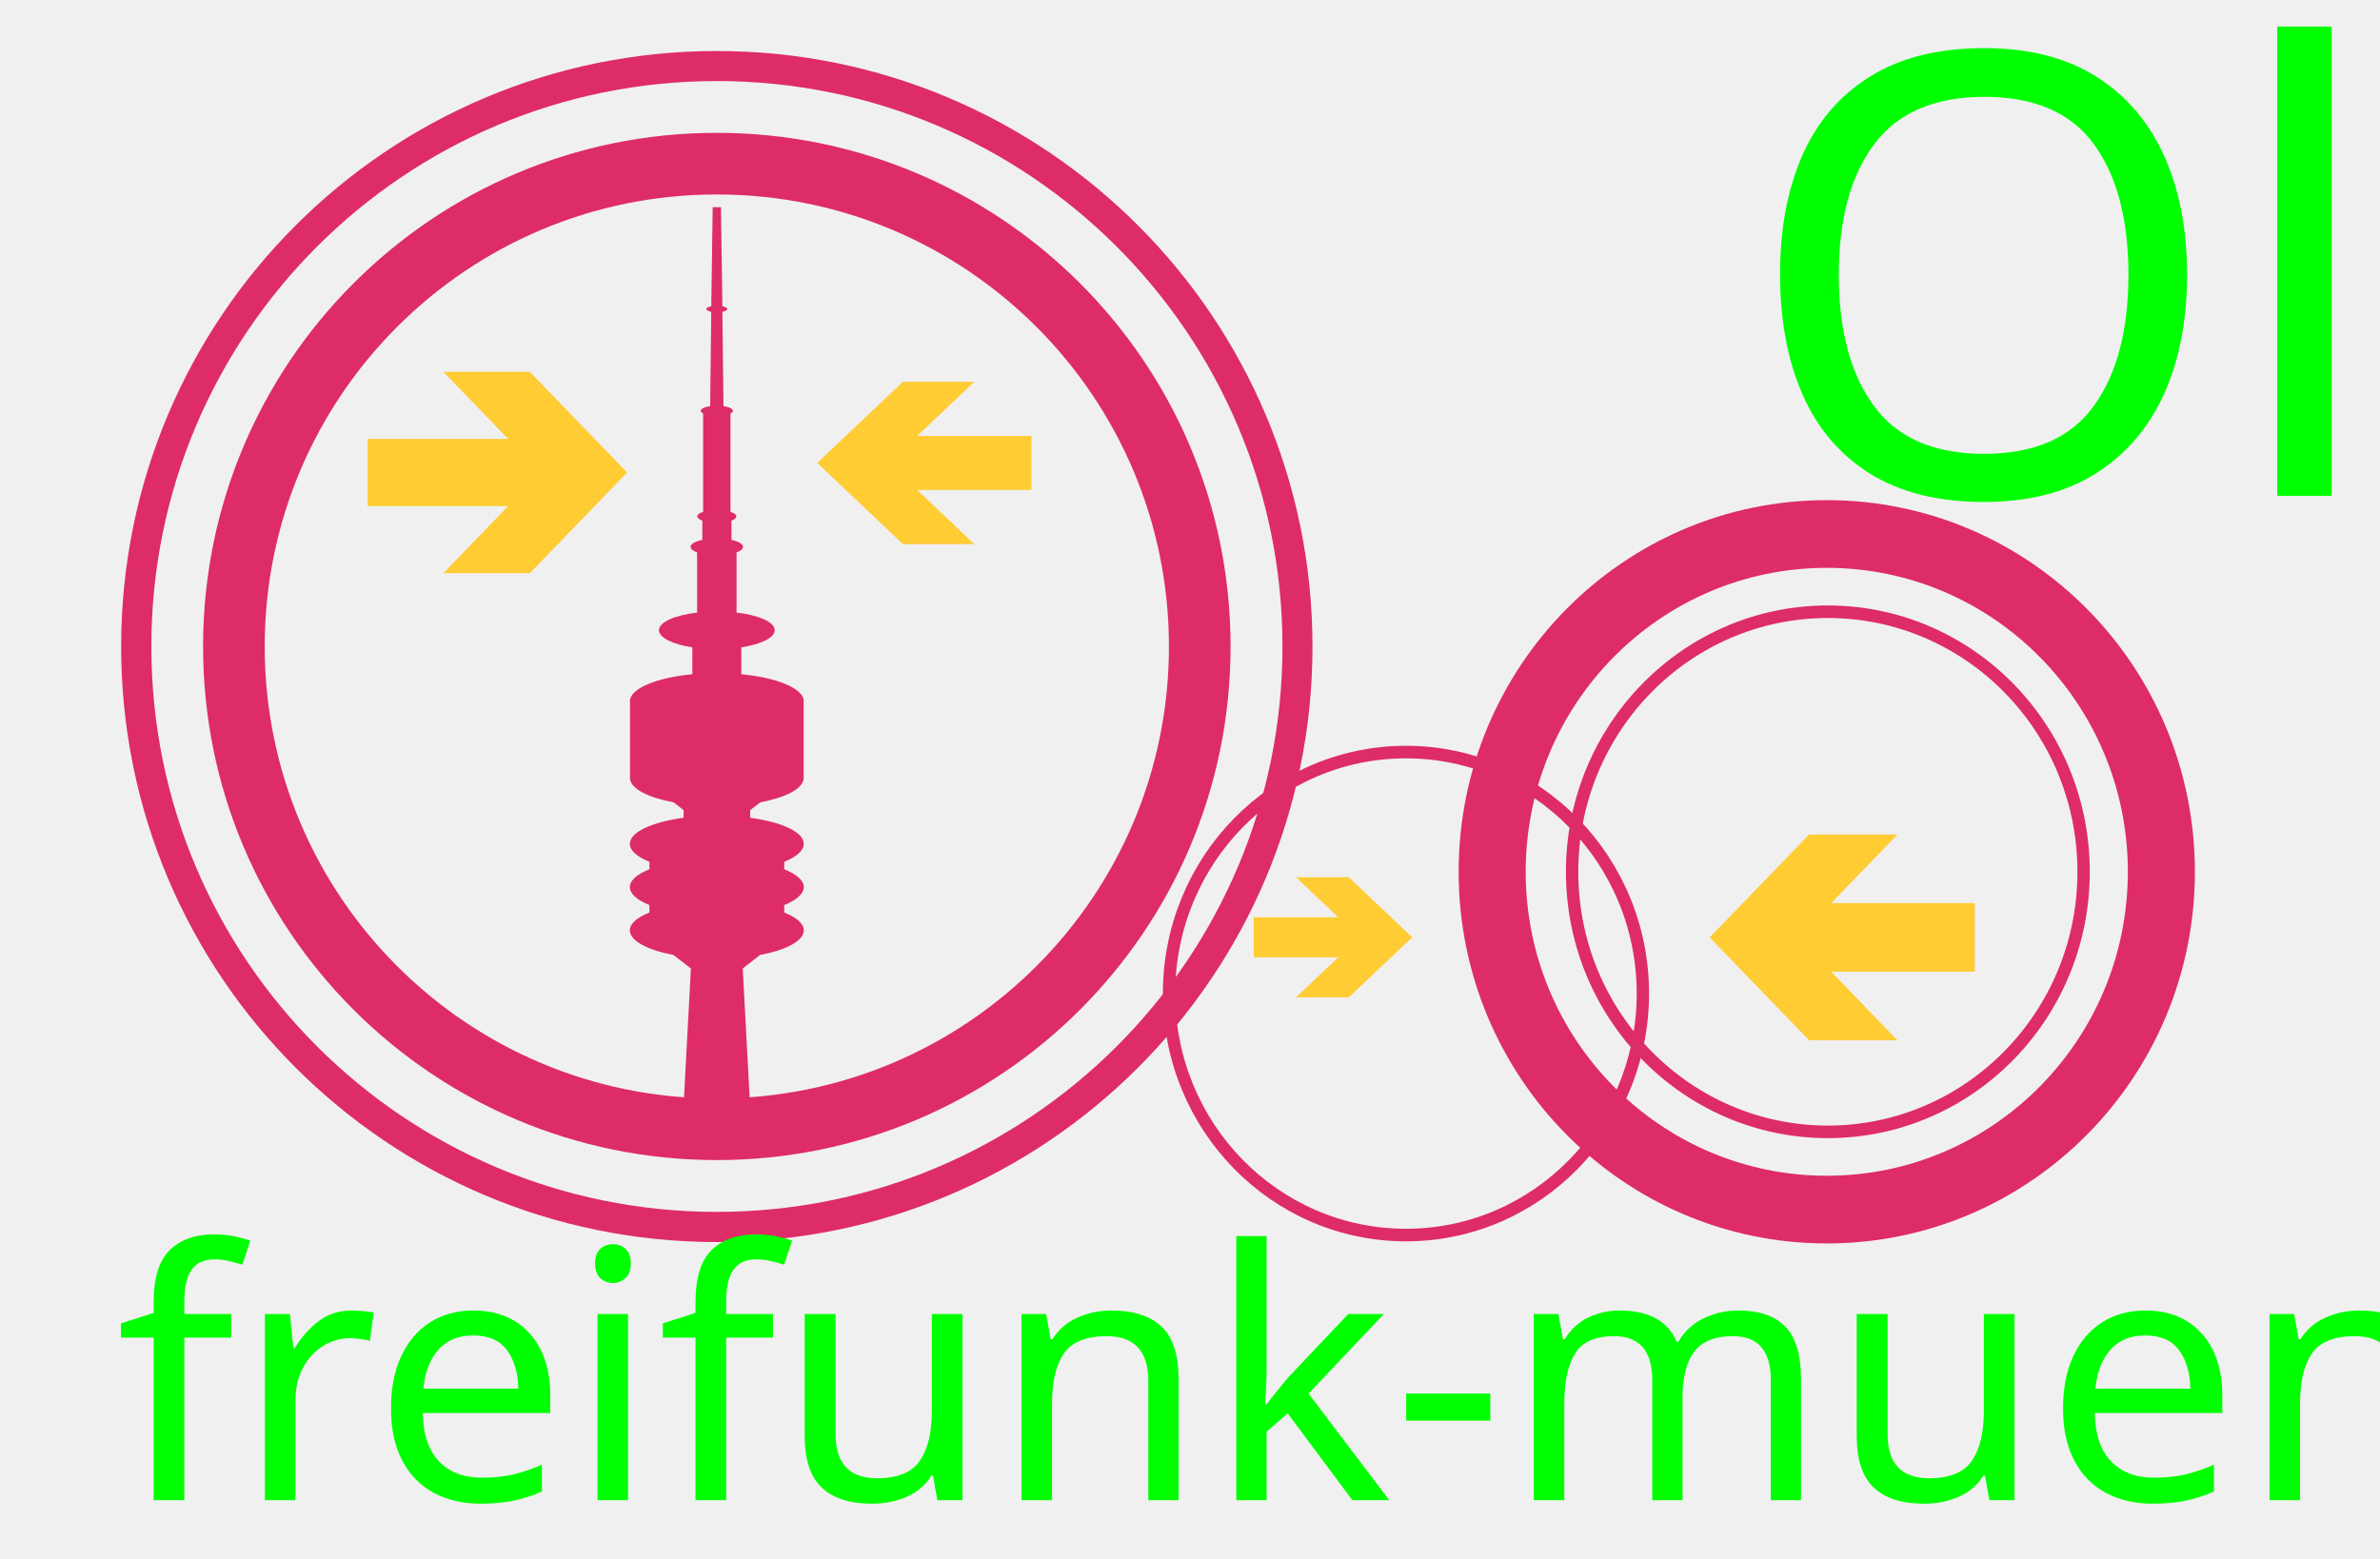
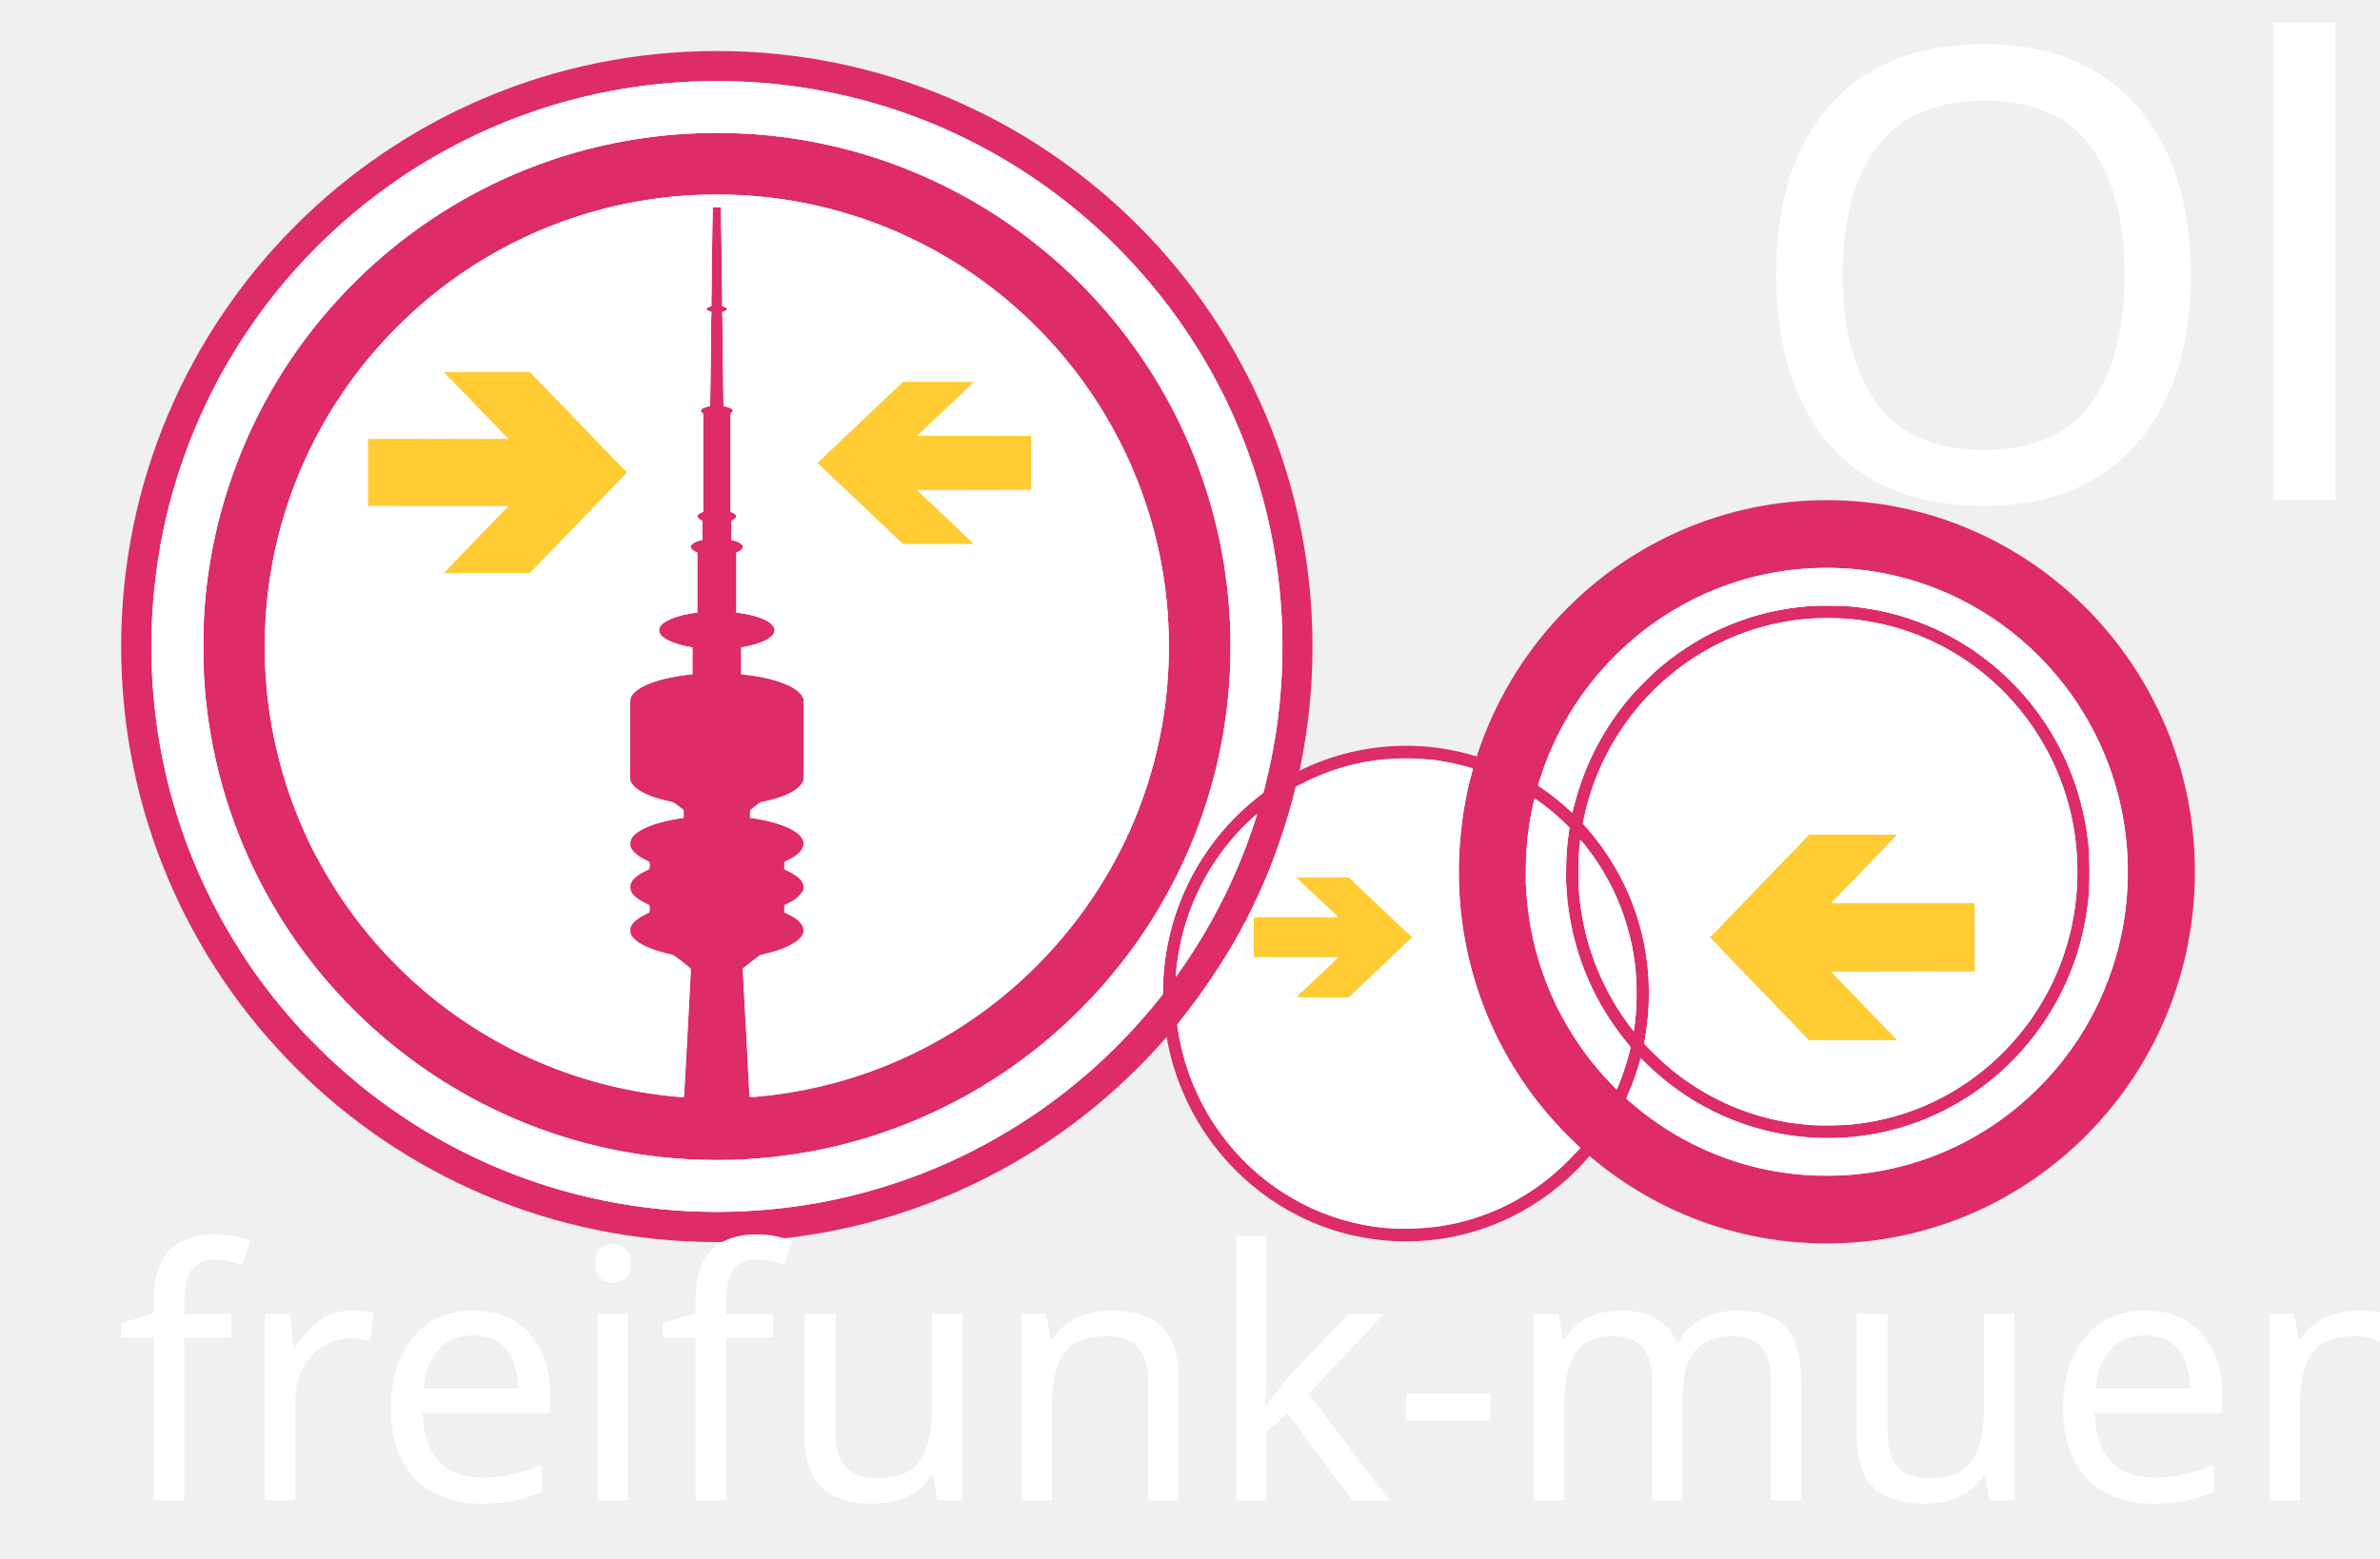
<svg xmlns="http://www.w3.org/2000/svg" width="308.268" height="201.969" id="svg3320" version="1.1">
  <defs id="defs3322">
    <linearGradient id="linearGradient6506">
      <stop id="stop6508" offset="0" style="stop-color:yellow;stop-opacity:1;" />
      <stop style="stop-color:yellow;stop-opacity:1;" offset="1" id="stop6514" />
      <stop id="stop6510" offset="1" style="stop-color:yellow;stop-opacity:0;" />
    </linearGradient>
    <linearGradient id="linearGradient6518">
      <stop id="stop6520" offset="0" style="stop-color:yellow;stop-opacity:1;" />
      <stop style="stop-color:yellow;stop-opacity:1;" offset="0.99" id="stop6528" />
      <stop id="stop6522" offset="1" style="stop-color:yellow;stop-opacity:0;" />
    </linearGradient>
  </defs>
  <g id="layer1" transform="translate(0,-850.3924)">
    <g transform="matrix(0.9439766,0,0,0.9439766,-202.006,434.3434)" id="layer1-5">
      <g id="g3050">
        <g id="g3034" transform="translate(356.8364,498.1849)">
-           <circle d="M 58,54 C 58,66.15 48.15,76 36,76 23.85,76 14,66.15 14,54 14,41.85 23.85,32 36,32 c 12.15,0 22,9.85 22,22 z" style="fill:none;stroke:#de2c68;stroke-width:1.145;stroke-miterlimit:4;stroke-opacity:1;stroke-dasharray:none" cx="36" cy="54" r="22" transform="matrix(1.477616,0,0,1.506507,-3.122124,-2.435002)" stroke-miterlimit="4" id="circle3036" />
-           <circle d="M 96,44 C 96,56.15 86.15,66 74,66 61.85,66 52,56.15 52,44 52,31.85 61.85,22 74,22 c 12.15,0 22,9.85 22,22 z" style="fill:none;stroke:#de2c68;stroke-width:1.062;stroke-miterlimit:4;stroke-opacity:1;stroke-dasharray:none" cx="74" cy="44" r="22" transform="matrix(1.595048,0,0,1.622325,-10.07214,-9.177818)" stroke-miterlimit="4" id="circle3038" />
-           <circle d="M 103,44 C 103,60.016 90.016,73 74,73 57.984,73 45,60.016 45,44 45,27.984 57.984,15 74,15 c 16.016,0 29,12.984 29,29 z" style="fill:none;stroke:#de2c68;stroke-width:5.812;stroke-miterlimit:4;stroke-opacity:1;stroke-dasharray:none" cx="74" cy="44" r="29" transform="matrix(1.583127,0,0,1.598644,-9.33971,-8.136019)" stroke-miterlimit="4" id="circle3040" />
+           <circle style="fill:none;stroke:#de2c68;stroke-width:1.145;stroke-miterlimit:4;stroke-opacity:1;stroke-dasharray:none" cx="36" cy="54" r="22" transform="matrix(1.477616,0,0,1.506507,-3.122124,-2.435002)" stroke-miterlimit="4" id="circle3036" />
+           <circle style="fill:none;stroke:#de2c68;stroke-width:1.062;stroke-miterlimit:4;stroke-opacity:1;stroke-dasharray:none" cx="74" cy="44" r="22" transform="matrix(1.595048,0,0,1.622325,-10.07214,-9.177818)" stroke-miterlimit="4" id="circle3038" />
+           <circle style="fill:none;stroke:#de2c68;stroke-width:5.812;stroke-miterlimit:4;stroke-opacity:1;stroke-dasharray:none" cx="74" cy="44" r="29" transform="matrix(1.583127,0,0,1.598644,-9.33971,-8.136019)" stroke-miterlimit="4" id="circle3040" />
          <polygon style="fill:#ffcc33;fill-opacity:1" points="31,44 26,44 30,48 22,48 22,52 30,52 26,56 31,56 37,50 " transform="matrix(1.449367,0,0,1.373799,-2.70016,2.504267)" id="polygon3042" />
          <polygon style="fill:#ffcc33;fill-opacity:1" points="81,59 75,53 88,53 88,47 75,47 81,41 73,41 64,50 73,59 " transform="matrix(1.51596,0,0,1.568926,-5.278431,-7.233634)" id="polygon3044" />
        </g>
        <g transform="matrix(0.6606282,0,0,0.6606282,3.24719,415.9377)" id="g3105">
          <path style="fill:#de2c68;fill-opacity:1;fill-rule:nonzero;stroke:none" d="m 467.036,80.581 -0.297,20.595 c -0.596,0.126 -1.024,0.312 -1.024,0.561 0,0.249 0.426,0.468 1.024,0.594 l -0.231,19.583 c -1.138,0.174 -1.948,0.521 -1.948,0.958 0,0.21 0.179,0.428 0.495,0.594 l 0,20.423 c -0.752,0.24 -1.222,0.554 -1.222,0.925 0,0.34 0.409,0.657 1.057,0.892 l 0,3.996 c -1.468,0.319 -2.444,0.835 -2.444,1.453 0,0.448 0.516,0.843 1.354,1.156 l 0,12.49 c -4.598,0.549 -7.925,1.976 -7.925,3.666 0,1.565 2.864,2.94 6.935,3.566 l 0,5.581 c -7.482,0.718 -12.978,2.975 -12.978,5.647 0,0.064 0.027,0.134 0.033,0.198 l 0,15.488 c -0.006,0.064 -0.033,0.134 -0.033,0.198 0,0.068 0.026,0.131 0.033,0.198 l 0,0.033 c 0.251,2.083 3.834,3.875 9.048,4.854 l 2.08,1.618 0,1.585 c -6.545,0.884 -11.162,2.962 -11.162,5.416 0,1.409 1.53,2.718 4.062,3.732 l 0,1.552 c -2.531,1.013 -4.062,2.29 -4.062,3.699 0,1.409 1.53,2.718 4.062,3.732 l 0,1.552 c -2.531,1.013 -4.062,2.29 -4.062,3.699 0,2.178 3.656,4.101 9.048,5.119 l 3.632,2.807 -1.756,32.864 14.277,0 -1.756,-32.864 3.599,-2.807 c 5.422,-1.015 9.081,-2.933 9.081,-5.119 0,-1.409 -1.53,-2.685 -4.062,-3.699 l 0,-1.552 c 2.531,-1.013 4.062,-2.323 4.062,-3.732 0,-1.409 -1.53,-2.685 -4.062,-3.699 l 0,-1.552 c 2.531,-1.013 4.062,-2.323 4.062,-3.732 0,-2.45 -4.6,-4.53 -11.129,-5.416 l 0,-1.585 2.08,-1.618 c 5.21,-0.98 8.765,-2.772 9.015,-4.854 8.6e-4,-0.011 -8.5e-4,-0.022 0,-0.033 0.008,-0.067 0.033,-0.13 0.033,-0.198 0,-0.064 -0.027,-0.134 -0.033,-0.198 l 0,-15.488 c 0.006,-0.064 0.033,-0.134 0.033,-0.198 0,-2.676 -5.482,-4.932 -12.978,-5.647 l 0,-5.581 c 4.085,-0.625 6.935,-1.998 6.935,-3.566 0,-1.692 -3.315,-3.119 -7.925,-3.666 l 0,-12.49 c 0.838,-0.313 1.354,-0.708 1.354,-1.156 0,-0.614 -0.959,-1.133 -2.411,-1.453 l 0,-3.996 c 0.63,-0.233 1.024,-0.556 1.024,-0.892 0,-0.37 -0.47,-0.684 -1.222,-0.925 l 0,-20.423 c 0.316,-0.166 0.495,-0.384 0.495,-0.594 0,-0.437 -0.809,-0.784 -1.948,-0.958 l -0.231,-19.583 c 0.606,-0.126 1.024,-0.343 1.024,-0.594 0,-0.251 -0.419,-0.436 -1.024,-0.561 l -0.297,-20.595 -1.717,0 z" id="path3107" />
          <path id="path3109" style="fill:#de2c68;fill-opacity:1;fill-rule:nonzero;stroke:none" d="m 467.879,77.944 c 51.859,0 93.917,42.058 93.917,93.917 0,51.859 -42.058,93.887 -93.917,93.887 -51.859,0 -93.887,-42.028 -93.887,-93.887 0,-51.859 42.028,-93.917 93.887,-93.917 z m -3.8e-4,-12.801 c -58.932,0 -106.688,47.787 -106.688,106.719 0,58.932 47.756,106.688 106.688,106.688 58.932,0 106.719,-47.756 106.719,-106.688 0,-58.932 -47.787,-106.719 -106.719,-106.719 z" />
          <path id="path3111" style="fill:#de2c68;fill-opacity:1;fill-rule:nonzero;stroke:none" d="m 467.894,54.382 c 64.874,0 117.48,52.606 117.48,117.48 0,64.874 -52.606,117.449 -117.48,117.449 -64.874,0 -117.449,-52.575 -117.449,-117.449 0,-64.874 52.575,-117.48 117.449,-117.48 z m -3e-4,-6.239 c -68.332,0 -123.719,55.387 -123.719,123.719 0,68.332 55.387,123.719 123.719,123.719 68.332,0 123.719,-55.387 123.719,-123.719 0,-68.332 -55.387,-123.719 -123.719,-123.719 z" />
          <polygon id="polygon3113" transform="matrix(-2.965314,0,0,2.810705,598.4733,-6.815365)" points="22,52 30,52 26,56 31,56 37,50 31,44 26,44 30,48 22,48 " style="fill:#ffcc33;fill-opacity:1" />
          <polygon id="polygon3115" transform="matrix(-2.245542,0,0,2.323999,592.9813,19.50643)" points="75,53 88,53 88,47 75,47 81,41 73,41 64,50 73,59 81,59 " style="fill:#ffcc33;fill-opacity:1" />
        </g>
      </g>
    </g>
    <flowRoot transform="matrix(0.552549,0,0,0.552549,7.619092,846.8311)" xml:space="preserve" id="flowRoot3130" style="font-size:40px;font-style:normal;font-weight:normal;line-height:125%;letter-spacing:0px;word-spacing:0px;fill:#000000;fill-opacity:1;stroke:none;font-family:Sans">
      <flowRegion id="flowRegion3132">
        <rect id="rect3134" width="196.98" height="68.69" x="81.822" y="120.519" />
      </flowRegion>
      <flowPara id="flowPara3136" style="font-size:144px;font-style:normal;font-variant:normal;font-weight:normal;font-stretch:normal;font-family:Ume UI Gothic O5;-inkscape-font-specification:Ume UI Gothic O5">DL0MUC</flowPara>
    </flowRoot>
    <flowRoot transform="matrix(0.552549,0,0,0.552549,7.619092,470.9245)" xml:space="preserve" id="flowRoot3138" style="font-size:40px;font-style:normal;font-weight:normal;line-height:125%;letter-spacing:0px;word-spacing:0px;fill:#000000;fill-opacity:1;stroke:none;font-family:Sans">
      <flowRegion id="flowRegion3140">
        <rect id="rect3142" width="225.264" height="122.228" x="37.376" y="123.55" />
      </flowRegion>
      <flowPara id="flowPara3144" />
    </flowRoot>
  </g>
  <g id="layer3">
-     <text xml:space="preserve" style="font-size:45.016px;font-style:normal;font-weight:normal;line-height:125%;letter-spacing:0px;word-spacing:0px;fill:#00ff00;fill-opacity:1;stroke:none;font-family:swiss;-inkscape-font-specification:swiss" x="15" y="194.36" id="text3063">
-       <tspan id="tspan3065" x="15" y="194.36" style="font-family:Swiss 911;-inkscape-font-specification:Swiss 911;fill:#00ff00">freifunk-muenchen.de</tspan>
+     <text xml:space="preserve" style="font-size:45.016px;font-style:normal;font-weight:normal;line-height:125%;letter-spacing:0px;word-spacing:0px;fill:#ffffff;fill-opacity:1;stroke:none;font-family:swiss;-inkscape-font-specification:swiss;" x="15" y="194.36" id="text3063">
+       <tspan id="tspan3065" x="15" y="194.36" style="font-family:Swiss 911;-inkscape-font-specification:Swiss 911;fill:#ffffff;">freifunk-muenchen.de</tspan>
    </text>
-     <text xml:space="preserve" style="font-size:144px;font-style:normal;font-weight:normal;line-height:125%;letter-spacing:0px;word-spacing:0px;fill:#00ff00;fill-opacity:1;stroke:none;font-family:swiss;-inkscape-font-specification:swiss" x="225.685" y="64.236" id="text3016">
-       <tspan id="tspan3018" x="225.685" y="64.236" style="font-size:80px;fill:#00ff00;font-family:Swiss 911;-inkscape-font-specification:Swiss 911">Ole</tspan>
+     <text xml:space="preserve" style="font-size:144px;font-style:normal;font-weight:normal;line-height:125%;letter-spacing:0px;word-spacing:0px;fill:#ffffff;fill-opacity:1;stroke:#ffffff;font-family:swiss;-inkscape-font-specification:swiss;" x="225.685" y="64.236" id="text3016">
+       <tspan id="tspan3018" x="225.685" y="64.236" style="font-size:80px;fill:#ffffff;font-family:Swiss 911;-inkscape-font-specification:Swiss 911;stroke:#ffffff;">Ole</tspan>
    </text>
+     <path style="fill:#ffffff;stroke:#ffffff;stroke-width:0.063" d="m 39.452,107.786 c -0.054,-0.13 -0.302,-0.72 -0.552,-1.31 -1.957,-4.623 -3.297,-9.474 -4.007,-14.498 -0.624,-4.415 -0.733,-9.189 -0.315,-13.723 1.078,-11.689 5.743,-22.902 13.289,-31.946 2.128,-2.55 4.961,-5.383 7.557,-7.555 8.389,-7.02 18.769,-11.572 29.69,-13.021 2.646,-0.351 4.706,-0.479 7.702,-0.478 2.34,3.93e-4 3.644,0.053 5.461,0.222 16.746,1.556 31.966,10.229 41.916,23.887 5.727,7.861 9.383,16.993 10.67,26.65 0.567,4.253 0.654,8.809 0.253,13.227 -0.538,5.928 -2.104,12.11 -4.43,17.488 -0.225,0.521 -0.441,1.025 -0.479,1.121 l -0.07,0.174 -21.357,0 -21.357,0 -0.269,-0.205 c -0.932,-0.71 -2.904,-1.39 -5.114,-1.761 l -0.868,-0.146 0,-0.454 0,-0.454 0.552,-0.435 c 0.744,-0.587 0.806,-0.621 1.278,-0.707 1.265,-0.23 2.825,-0.776 3.723,-1.302 0.541,-0.317 1.071,-0.827 1.242,-1.195 l 0.147,-0.316 6.3e-4,-5.244 6.3e-4,-5.244 -0.163,-0.327 c -0.605,-1.215 -3.28,-2.314 -6.719,-2.761 -0.434,-0.056 -0.882,-0.116 -0.994,-0.133 l -0.205,-0.03 0,-1.701 0,-1.701 0.142,-0.029 c 0.078,-0.016 0.369,-0.075 0.647,-0.131 2.373,-0.48 3.8,-1.438 3.5,-2.348 -0.177,-0.536 -0.898,-1.053 -1.999,-1.433 -0.678,-0.234 -1.86,-0.505 -2.527,-0.579 l -0.395,-0.044 0,-3.875 0,-3.875 0.252,-0.101 c 0.236,-0.094 0.632,-0.465 0.632,-0.591 0,-0.328 -0.439,-0.671 -1.105,-0.861 l -0.41,-0.118 0,-1.248 c 0,-1.054 0.014,-1.248 0.093,-1.248 0.154,0 0.539,-0.38 0.539,-0.532 0,-0.173 -0.21,-0.377 -0.522,-0.507 l -0.236,-0.099 0,-6.333 0,-6.333 0.158,-0.148 c 0.087,-0.082 0.158,-0.195 0.158,-0.253 0,-0.224 -0.406,-0.46 -1.019,-0.594 -0.163,-0.036 -0.168,-0.05 -0.204,-0.652 -0.02,-0.339 -0.052,-2.718 -0.071,-5.288 -0.018,-2.57 -0.05,-5.027 -0.071,-5.461 l -0.037,-0.789 0.269,-0.095 c 0.495,-0.175 0.498,-0.453 0.007,-0.617 l -0.264,-0.088 0.001,-0.61 C 93.578,37.515 93.438,27.7 93.408,27.29 l -0.034,-0.458 -0.527,0 -0.527,0 -0.032,0.268 c -0.029,0.244 -0.17,10.268 -0.167,11.864 l 0.001,0.673 -0.264,0.088 c -0.491,0.164 -0.488,0.442 0.007,0.617 l 0.268,0.095 -0.036,0.6 c -0.02,0.33 -0.051,2.702 -0.07,5.272 -0.018,2.57 -0.051,5.034 -0.071,5.477 l -0.038,0.806 -0.167,0.036 c -0.613,0.133 -1.019,0.37 -1.019,0.594 0,0.057 0.071,0.171 0.158,0.253 l 0.158,0.148 0,6.333 0,6.333 -0.236,0.099 c -0.313,0.131 -0.522,0.334 -0.522,0.508 0,0.148 0.285,0.43 0.505,0.5 0.121,0.038 0.127,0.095 0.127,1.291 l 0,1.251 -0.175,0.035 c -0.65,0.13 -1.34,0.57 -1.34,0.854 0,0.191 0.34,0.549 0.632,0.666 l 0.252,0.101 0,3.875 0,3.875 -0.395,0.045 c -1.616,0.182 -3.418,0.802 -4.091,1.407 -0.523,0.47 -0.606,0.921 -0.263,1.427 0.399,0.588 1.743,1.204 3.328,1.525 0.278,0.056 0.569,0.115 0.647,0.131 l 0.142,0.029 0,1.701 0,1.701 -0.205,0.033 c -0.113,0.018 -0.475,0.064 -0.805,0.103 -0.845,0.099 -2.399,0.408 -3.19,0.634 -2.062,0.591 -3.369,1.365 -3.76,2.226 -0.113,0.249 -0.119,0.51 -0.119,5.501 l -7.7e-4,5.24 0.148,0.318 c 0.434,0.933 2.22,1.872 4.554,2.396 0.417,0.093 0.824,0.197 0.906,0.229 0.082,0.033 0.414,0.265 0.739,0.516 l 0.591,0.456 0.003,0.475 0.003,0.475 -0.84,0.142 c -2.201,0.372 -4.218,1.06 -5.116,1.745 l -0.296,0.226 -21.361,0 -21.361,0 -0.098,-0.237 -3e-6,0 z m 35.489,-40.018 6.32,-6.541 -0.551,-0.585 c -0.303,-0.322 -3.136,-3.259 -6.295,-6.528 l -5.744,-5.943 -5.643,0 -5.643,0 1.388,1.436 c 0.764,0.79 2.637,2.729 4.164,4.309 l 2.776,2.873 -9.05,0.016 -9.05,0.016 0,4.387 0,4.387 9.056,0.016 9.056,0.016 -4.164,4.307 c -2.29,2.369 -4.164,4.322 -4.164,4.34 0,0.019 2.525,0.034 5.611,0.034 l 5.611,0 6.32,-6.541 z m 51.131,2.58 c -0.091,-0.095 -1.74,-1.665 -3.664,-3.488 l -3.498,-3.315 7.346,-0.016 7.346,-0.016 0,-3.535 0,-3.535 -7.348,-0.016 -7.348,-0.016 3.5,-3.315 c 1.925,-1.823 3.575,-3.393 3.666,-3.488 l 0.167,-0.174 -4.652,0 -4.652,0 -5.54,5.254 c -3.047,2.89 -5.54,5.27 -5.54,5.289 0,0.019 2.494,2.399 5.542,5.289 l 5.542,5.255 4.65,0 4.65,0 -0.166,-0.174 z" id="path3437" />
+     <path style="fill:#ffffff;stroke:#ffffff;stroke-width:0.126" d="m 97.113,141.726 c 0,-0.488 -0.736,-14.45 -0.812,-15.409 l -0.063,-0.792 1.08,-0.85 c 1.012,-0.796 1.166,-0.872 2.426,-1.197 2.456,-0.634 4.201,-1.703 4.385,-2.688 0.157,-0.836 -0.592,-1.746 -1.935,-2.353 -0.491,-0.222 -0.537,-0.282 -0.536,-0.71 4.4e-4,-0.438 0.038,-0.483 0.592,-0.711 0.711,-0.292 1.754,-1.264 1.874,-1.746 0.201,-0.808 -0.379,-1.605 -1.647,-2.26 -0.774,-0.4 -0.819,-0.448 -0.819,-0.872 -4.3e-4,-0.41 0.051,-0.473 0.597,-0.739 1.334,-0.648 2.029,-1.519 1.873,-2.348 -0.043,-0.229 -0.162,-0.486 -0.264,-0.571 -0.102,-0.085 -0.186,-0.204 -0.186,-0.265 0,-0.063 9.102,-0.111 21.15,-0.111 13.191,0 21.15,0.045 21.15,0.119 0,0.203 -1.941,3.912 -2.779,5.31 -9.522,15.893 -25.454,26.214 -43.752,28.343 -2.308,0.269 -2.336,0.267 -2.336,-0.152 z" id="path3439" />
+     <path style="fill:#ffffff;stroke:#ffffff;stroke-width:0.126" d="m 86.065,141.865 c -17.244,-2.037 -32.647,-11.567 -42.159,-26.086 -1.588,-2.424 -3.631,-6.076 -4.124,-7.374 l -0.114,-0.3 21.219,0 21.219,0 -0.262,0.333 c -0.174,0.222 -0.262,0.517 -0.262,0.887 0,0.471 0.076,0.636 0.508,1.105 0.279,0.303 0.847,0.714 1.261,0.913 0.689,0.331 0.753,0.396 0.755,0.769 0.001,0.354 -0.07,0.444 -0.535,0.68 -1.419,0.72 -1.989,1.331 -1.989,2.132 0,0.801 0.535,1.396 1.862,2.068 0.594,0.301 0.663,0.378 0.662,0.744 -3.78e-4,0.374 -0.068,0.443 -0.817,0.83 -0.449,0.232 -1.017,0.644 -1.262,0.916 -0.371,0.411 -0.446,0.589 -0.446,1.061 0,0.476 0.075,0.65 0.462,1.079 0.608,0.672 2.137,1.405 3.831,1.834 1.222,0.31 1.412,0.401 2.431,1.172 0.741,0.561 1.105,0.919 1.105,1.088 0,0.498 -0.754,14.545 -0.829,15.44 l -0.076,0.915 -0.463,-0.014 c -0.255,-0.008 -1.145,-0.094 -1.978,-0.193 z" id="path3441" />
+     <path style="fill:#ffffff;stroke:#ffffff;stroke-width:0.045" d="m 91.359,156.971 c -12.709,-0.247 -25.138,-3.805 -36.01,-10.307 -4.244,-2.538 -8.027,-5.346 -11.802,-8.762 -0.978,-0.884 -3.616,-3.5 -4.484,-4.445 -2.056,-2.239 -4.039,-4.671 -5.728,-7.025 l -0.457,-0.637 0,-2.789 0,-2.789 2.136,0 2.136,0 0.437,0.658 c 3.297,4.964 7.723,9.887 12.478,13.879 10.401,8.732 23.233,14.079 36.674,15.283 3.489,0.312 7.465,0.353 10.826,0.111 10.127,-0.729 19.64,-3.629 28.42,-8.662 2.989,-1.714 5.546,-3.461 8.667,-5.924 0.045,-0.035 0.056,0.797 0.056,4.131 l 0,4.176 -1.239,0.823 c -5.45,3.621 -11.027,6.373 -17.038,8.407 -7.09,2.4 -14.05,3.639 -21.657,3.857 -1.453,0.042 -1.955,0.044 -3.415,0.015 z" id="path3443" />
+     <path style="fill:#ffffff;stroke:#ffffff;stroke-width:0.089" d="M 31.949,124.385 C 21.034,107.973 17.208,88.233 21.179,68.813 c 1.025,-5.013 2.696,-10.162 4.899,-15.098 0.651,-1.46 2.584,-5.288 2.76,-5.47 0.086,-0.088 0.945,-0.107 3.913,-0.089 l 3.803,0.023 -0.612,0.998 c -4.547,7.42 -7.678,16.092 -8.957,24.805 -0.496,3.383 -0.678,6.002 -0.678,9.777 0,3.774 0.182,6.394 0.678,9.777 1.318,8.979 4.558,17.79 9.368,25.469 l 0.741,1.183 -2.134,0 -2.134,0 -0.024,2.722 -0.024,2.722 -0.83,-1.247 z" id="path3445" />
+     <path style="fill:#ffffff;stroke:#ffffff;stroke-width:0.022" d="m 28.844,48.143 c 0.008,-0.02 0.162,-0.296 0.342,-0.612 4.275,-7.498 9.865,-14.211 16.485,-19.797 2.386,-2.013 5.121,-4.031 7.703,-5.684 l 0.374,-0.239 5.781,0 5.781,0 0,0.666 0,0.666 -0.307,0.141 c -6.216,2.862 -12.079,6.769 -17.148,11.427 -0.953,0.876 -2.373,2.272 -3.246,3.193 -2.29,2.414 -4.273,4.829 -6.185,7.533 -0.367,0.519 -1.246,1.822 -1.583,2.347 l -0.217,0.338 -3.464,-0.012 c -3.303,-0.011 -4.08,-0.002 -4.277,0.053 -0.044,0.012 -0.051,0.008 -0.04,-0.022 z" id="path3447" />
+     <path style="fill:#ffffff;stroke:#ffffff;stroke-width:0.032" d="m 122.019,23.924 c -1.869,-0.929 -4.362,-1.986 -6.55,-2.777 -5.992,-2.165 -12.135,-3.431 -18.562,-3.825 -2.519,-0.154 -5.599,-0.155 -8.129,-6.3e-5 -7.928,0.484 -15.581,2.334 -22.771,5.506 -0.356,0.157 -0.656,0.286 -0.666,0.286 -0.01,0 -0.018,-0.298 -0.018,-0.663 l 0,-0.663 -5.753,-0.008 -5.753,-0.008 0.694,-0.429 c 2.921,-1.806 6.276,-3.547 9.486,-4.922 7.489,-3.208 15.299,-5.107 23.486,-5.712 3.134,-0.232 6.76,-0.249 10.007,-0.048 8.507,0.527 16.941,2.568 24.74,5.986 l 0.386,0.169 6e-4,3.701 c 3.1e-4,2.036 -0.003,3.7 -0.007,3.699 -0.004,-0.001 -0.271,-0.133 -0.592,-0.293 l -1e-5,0 z" id="path3449" />
+     <path style="fill:#ffffff;stroke:#ffffff;stroke-width:0.032" d="m 154.471,58.588 c -0.036,-0.117 -0.746,-1.767 -1.007,-2.341 -2.622,-5.771 -6.132,-11.241 -10.298,-16.044 -2.652,-3.058 -5.625,-5.919 -8.739,-8.411 -3.562,-2.85 -7.179,-5.19 -11.348,-7.343 l -0.426,-0.22 -0.008,-3.699 -0.008,-3.699 0.103,0.043 c 0.671,0.281 3.118,1.473 4.222,2.057 9.605,5.084 17.87,12.125 24.42,20.803 1.972,2.613 3.767,5.365 5.478,8.397 l 0.392,0.694 0.016,4.917 0.016,4.917 -1.395,0 -1.395,-3e-6 -0.022,-0.071 z" id="path3451" />
+     <path style="fill:#ffffff;stroke:#ffffff;stroke-width:0.032" d="m 158.415,95.263 c 0,-0.007 0.056,-0.359 0.125,-0.781 0.776,-4.759 1.032,-9.829 0.742,-14.705 -0.417,-6.996 -1.897,-13.753 -4.437,-20.262 -0.172,-0.441 -0.313,-0.806 -0.313,-0.813 0,-0.006 0.627,-0.012 1.394,-0.012 l 1.394,0 -0.02,-3.599 -0.02,-3.599 0.672,0 0.672,0 0.341,0.718 c 4.169,8.777 6.5,17.948 7.023,27.629 0.13,2.401 0.13,5.43 4.2e-4,7.829 -0.119,2.201 -0.328,4.345 -0.632,6.483 -0.086,0.606 -0.157,1.106 -0.157,1.113 0,0.006 -1.527,0.012 -3.393,0.012 -1.866,0 -3.393,-0.006 -3.393,-0.013 l 1e-5,0 z" id="path3453" />
+     <path style="fill:#ffffff;stroke:#ffffff;stroke-width:0.032" d="m 157.279,50.192 c 0,-1.072 0.007,-1.26 0.042,-1.207 0.059,0.086 0.751,1.41 1.043,1.996 l 0.24,0.481 -0.663,0 -0.663,0 0,-1.27 z" id="path3455" />
+     <path style="fill:#ffffff;stroke:#ffffff;stroke-width:0.032" d="m 148.345,120.514 c 0,-0.009 0.111,-0.183 0.247,-0.387 0.359,-0.536 1.23,-1.94 1.669,-2.69 2.931,-5.002 5.158,-10.244 6.706,-15.783 0.498,-1.782 1.006,-3.975 1.305,-5.636 0.063,-0.347 0.12,-0.653 0.128,-0.679 0.012,-0.042 0.417,-0.047 3.402,-0.047 3.37,0 3.388,3.34e-4 3.379,0.063 -0.055,0.368 -0.355,2.055 -0.469,2.636 -0.209,1.064 -0.546,2.563 -0.836,3.719 -0.231,0.918 -0.258,1.005 -0.338,1.063 -0.26,0.189 -1.031,0.803 -1.443,1.15 -4.552,3.828 -7.944,8.829 -9.82,14.476 -0.226,0.682 -0.56,1.803 -0.601,2.021 l -0.021,0.11 -1.654,0 c -0.91,0 -1.654,-0.008 -1.654,-0.017 z" id="path3457" />
+     <path style="fill:#ffffff;stroke:#ffffff;stroke-width:0.032" d="m 152.335,126.197 c 0.135,-2.014 0.627,-4.554 1.301,-6.72 1.515,-4.87 4.339,-9.441 7.972,-12.905 0.733,-0.699 1.16,-1.08 1.184,-1.057 0.027,0.027 -0.666,2.11 -1.078,3.241 -1.75,4.81 -3.984,9.392 -6.714,13.768 -0.683,1.095 -2.286,3.483 -2.624,3.909 l -0.063,0.079 0.021,-0.316 z" id="path3459" />
+     <path style="fill:#ffffff;stroke:#ffffff;stroke-width:0.032" d="m 134.736,137.174 c -0.002,-0.569 -0.012,-1.175 -0.024,-1.348 l -0.021,-0.314 0.33,-0.27 c 4.897,-4.011 9.401,-8.936 12.886,-14.092 l 0.402,-0.595 1.65,0.005 c 0.907,0.003 1.654,0.009 1.659,0.014 0.005,0.005 -0.04,0.208 -0.1,0.45 -0.526,2.125 -0.844,4.557 -0.891,6.823 l -0.02,0.957 -0.537,0.669 c -2.371,2.956 -5.061,5.832 -7.769,8.304 l -0.471,0.43 -3.546,0 -3.546,0 -0.003,-1.034 z" id="path3461" />
+     <path style="fill:#ffffff;stroke:#ffffff;stroke-width:0.032" d="m 134.74,141.035 0,-2.796 3.528,0.001 3.528,10e-4 -0.079,0.07 c -1.731,1.535 -3.292,2.814 -4.937,4.045 -0.73,0.546 -1.87,1.373 -1.999,1.45 -0.031,0.019 -0.039,-0.544 -0.039,-2.772 z" id="path3463" />
+     <path style="fill:#ffffff;stroke:#ffffff;stroke-width:0.011" d="m 161.529,123.744 0,-4.782 0.345,-0.689 c 0.846,-1.691 1.618,-3.377 2.268,-4.955 l 0.116,-0.282 11.364,-1.4e-4 11.364,-1.4e-4 0,7.746 0,7.746 -5.77,0 c -3.174,0 -5.77,-0.002 -5.77,-0.005 0,-0.003 1.68,-1.598 3.734,-3.545 2.054,-1.947 3.732,-3.543 3.73,-3.548 -0.002,-0.005 -1.848,-1.757 -4.102,-3.894 l -4.099,-3.885 -3.425,0.003 -3.425,0.003 2.726,2.584 2.726,2.584 -5.462,0.003 -5.462,0.003 0,2.6 0,2.6 5.465,0.003 5.465,0.003 -2.37,2.246 -2.37,2.246 -3.525,0 -3.525,0 0,-4.782 z" id="path3469" />
+     <path style="fill:#ffffff;stroke:#ffffff;stroke-width:0.126" d="m 179.094,158.995 c -11.296,-1.24 -20.818,-8.719 -24.904,-19.564 -0.573,-1.522 -1.268,-4.138 -1.495,-5.633 l -0.156,-1.024 1.26,-1.627 c 2.762,-3.566 6.094,-8.724 7.323,-11.336 0.23,-0.488 0.231,-0.465 0.294,4.104 l 0.063,4.595 3.454,0.063 c 3.394,0.062 3.45,0.067 3.191,0.301 -0.145,0.131 -0.233,0.287 -0.195,0.347 0.037,0.06 1.568,0.109 3.402,0.109 l 3.334,0 0.431,-0.379 0.431,-0.379 5.76,0 5.76,0 0,-7.766 0,-7.766 -11.359,0 -11.359,0 0.326,-0.852 c 1.22,-3.193 2.363,-6.714 2.945,-9.076 l 0.284,-1.152 1.468,-0.707 c 3.048,-1.467 5.684,-2.252 9.234,-2.749 1.605,-0.225 5.84,-0.187 7.513,0.068 1.586,0.241 4.609,0.939 4.609,1.064 0,0.046 -0.114,0.481 -0.253,0.967 -0.735,2.561 -1.343,6.64 -1.502,10.064 -0.635,13.718 4.444,26.904 14.055,36.487 l 1.604,1.599 -1.491,1.503 c -4.578,4.616 -9.988,7.424 -16.391,8.507 -1.751,0.296 -5.901,0.422 -7.639,0.231 z" id="path3471" />
+     <path style="fill:#ffffff;stroke:#ffffff;stroke-width:0.011" d="m 201.35,129.772 c -2.157,-4.598 -3.413,-9.622 -3.673,-14.69 -0.006,-0.12 -0.015,-0.282 -0.018,-0.36 l -0.007,-0.142 2.606,0 2.606,0 0.007,0.176 c 0.01,0.236 0.037,0.65 0.064,0.991 0.385,4.851 1.757,9.516 4.054,13.778 0.061,0.114 0.151,0.277 0.199,0.364 0.048,0.086 0.088,0.161 0.088,0.165 0,0.004 -1.303,0.007 -2.895,0.007 l -2.895,0 -0.135,-0.287 z" id="path3473" />
+     <path style="fill:#ffffff;stroke:#ffffff;stroke-width:0.063" d="m 197.685,112.31 c 0.038,-2.471 0.144,-3.739 0.486,-5.813 0.244,-1.479 0.57,-2.979 0.646,-2.979 0.096,0 1.667,1.191 2.419,1.834 0.381,0.326 0.992,0.883 1.358,1.239 l 0.666,0.647 -0.112,0.776 c -0.217,1.495 -0.32,3.016 -0.328,4.801 l -0.007,1.752 -2.581,2e-5 -2.581,3e-5 0.035,-2.257 z" id="path3475" />
+     <path style="fill:#ffffff;stroke:#ffffff;stroke-width:0.063" d="m 208.743,140.439 c -2.682,-2.771 -4.844,-5.787 -6.746,-9.41 l -0.489,-0.931 2.879,0 2.879,0 0.172,0.292 c 0.922,1.563 1.996,3.125 3.028,4.403 0.305,0.377 0.591,0.737 0.637,0.8 0.071,0.098 0.05,0.243 -0.145,0.985 -0.371,1.41 -1.162,3.702 -1.5,4.348 l -0.086,0.164 -0.629,-0.65 z" id="path3477" />
+     <path style="fill:#ffffff;stroke:#ffffff;stroke-width:0.063" d="m 211.042,132.813 c -1.285,-1.726 -2.184,-3.197 -3.147,-5.145 -1.762,-3.568 -2.797,-7.119 -3.259,-11.178 -0.16,-1.411 -0.191,-4.768 -0.058,-6.348 0.06,-0.709 0.115,-1.296 0.123,-1.304 0.008,-0.009 0.257,0.29 0.554,0.663 3.266,4.11 5.398,8.879 6.27,14.025 0.327,1.929 0.375,2.589 0.376,5.184 8.4e-4,2.363 -0.056,3.323 -0.269,4.546 l -0.05,0.284 -0.54,-0.726 z" id="path3479" />
+     <path style="fill:#ffffff;stroke:#ffffff;stroke-width:0.063" d="m 234.817,145.743 c -0.122,-0.014 -0.576,-0.055 -1.01,-0.092 -5.085,-0.435 -10.263,-2.257 -14.616,-5.142 -1.85,-1.227 -3.211,-2.337 -4.915,-4.009 -0.654,-0.643 -1.211,-1.211 -1.238,-1.263 -0.026,-0.052 0.031,-0.563 0.128,-1.136 0.511,-3.032 0.577,-6.505 0.181,-9.572 -0.826,-6.407 -3.477,-12.307 -7.728,-17.197 l -0.576,-0.663 0.055,-0.284 c 0.03,-0.156 0.167,-0.751 0.304,-1.321 1.92,-7.994 6.795,-14.987 13.646,-19.576 4.59,-3.075 9.799,-4.877 15.324,-5.301 1.092,-0.084 3.65,-0.084 4.741,0 7.687,0.591 14.763,3.846 20.235,9.309 6.227,6.217 9.686,14.577 9.688,23.413 0.002,8.866 -3.41,17.185 -9.596,23.4 -4.658,4.68 -10.562,7.802 -16.954,8.964 -1.972,0.359 -3.066,0.456 -5.364,0.478 -1.146,0.011 -2.183,0.008 -2.304,-0.005 l 0,2e-5 z m 10.504,-11.469 c -0.281,-0.286 -2.211,-2.282 -4.289,-4.435 l -3.778,-3.914 9.294,-0.016 9.294,-0.016 0,-4.451 0,-4.451 -9.285,-0.016 -9.285,-0.016 4.083,-4.23 c 2.246,-2.327 4.171,-4.322 4.278,-4.435 l 0.195,-0.205 -5.756,0 -5.756,0 -6.445,6.667 c -3.545,3.667 -6.436,6.688 -6.426,6.714 0.01,0.026 2.903,3.033 6.427,6.683 l 6.408,6.636 5.775,0.003 5.775,0.003 -0.511,-0.521 0,0 z" id="path3485" />
+     <path style="fill:#ffffff;stroke:#ffffff;stroke-width:0.063" d="m 263.488,134.249 c 0.048,-0.068 0.388,-0.543 0.757,-1.058 3.555,-4.957 5.654,-10.605 6.319,-17.003 0.131,-1.257 0.11,-5.512 -0.034,-6.819 -1.076,-9.818 -5.888,-18.371 -13.625,-24.212 -2.963,-2.237 -6.223,-3.933 -9.808,-5.102 -2.309,-0.753 -4.471,-1.207 -7.134,-1.499 -1.009,-0.111 -4.284,-0.149 -5.495,-0.064 -7.13,0.499 -13.764,3.185 -19.35,7.835 -1.02,0.849 -3.329,3.157 -4.163,4.161 -3.196,3.848 -5.448,8.082 -6.792,12.773 -0.187,0.652 -0.375,1.355 -0.418,1.563 -0.043,0.208 -0.096,0.378 -0.119,0.378 -0.022,0 -0.251,-0.192 -0.509,-0.426 -1.072,-0.975 -2.31,-1.959 -3.388,-2.694 -0.251,-0.171 -0.456,-0.339 -0.456,-0.374 0,-0.114 0.442,-1.483 0.764,-2.365 4.642,-12.721 15.599,-22.236 28.72,-24.942 4.499,-0.928 9.229,-1.048 13.763,-0.349 8.875,1.367 16.974,5.781 23.023,12.55 5.216,5.836 8.556,13.033 9.644,20.783 0.261,1.858 0.365,3.412 0.367,5.489 0.004,3.271 -0.3,6.016 -1.002,9.054 -0.968,4.189 -2.793,8.585 -4.99,12.017 l -0.273,0.426 -2.944,0 c -2.903,0 -2.943,-0.002 -2.857,-0.123 z" id="path3487" />
+     <path style="fill:#ffffff;stroke:#ffffff;stroke-width:0.032" d="m 235.134,152.286 c -1.455,-0.077 -2.382,-0.154 -3.399,-0.283 -6.955,-0.881 -13.428,-3.587 -19.004,-7.943 -0.558,-0.436 -1.517,-1.237 -1.87,-1.563 l -0.203,-0.187 0.318,-0.74 c 0.531,-1.236 1.043,-2.682 1.399,-3.949 l 0.139,-0.494 0.601,0.585 c 2.307,2.248 4.691,4.037 7.357,5.523 6.769,3.773 14.641,5.073 22.302,3.682 6.234,-1.132 12.023,-4.03 16.762,-8.393 0.602,-0.554 1.78,-1.747 2.291,-2.32 0.499,-0.559 1.239,-1.445 1.581,-1.891 0.005,-0.007 0.033,0.007 0.062,0.032 0.044,0.037 0.536,0.047 2.938,0.06 l 2.885,0.016 -0.437,0.647 c -1.502,2.223 -2.867,3.872 -4.836,5.842 -1.363,1.364 -2.292,2.188 -3.689,3.273 -5.736,4.458 -12.615,7.211 -19.815,7.93 -1.301,0.13 -1.989,0.163 -3.599,0.173 -0.868,0.005 -1.671,0.005 -1.784,-10e-4 l 0,-1e-5 z" id="path3491" />
  </g>
</svg>
